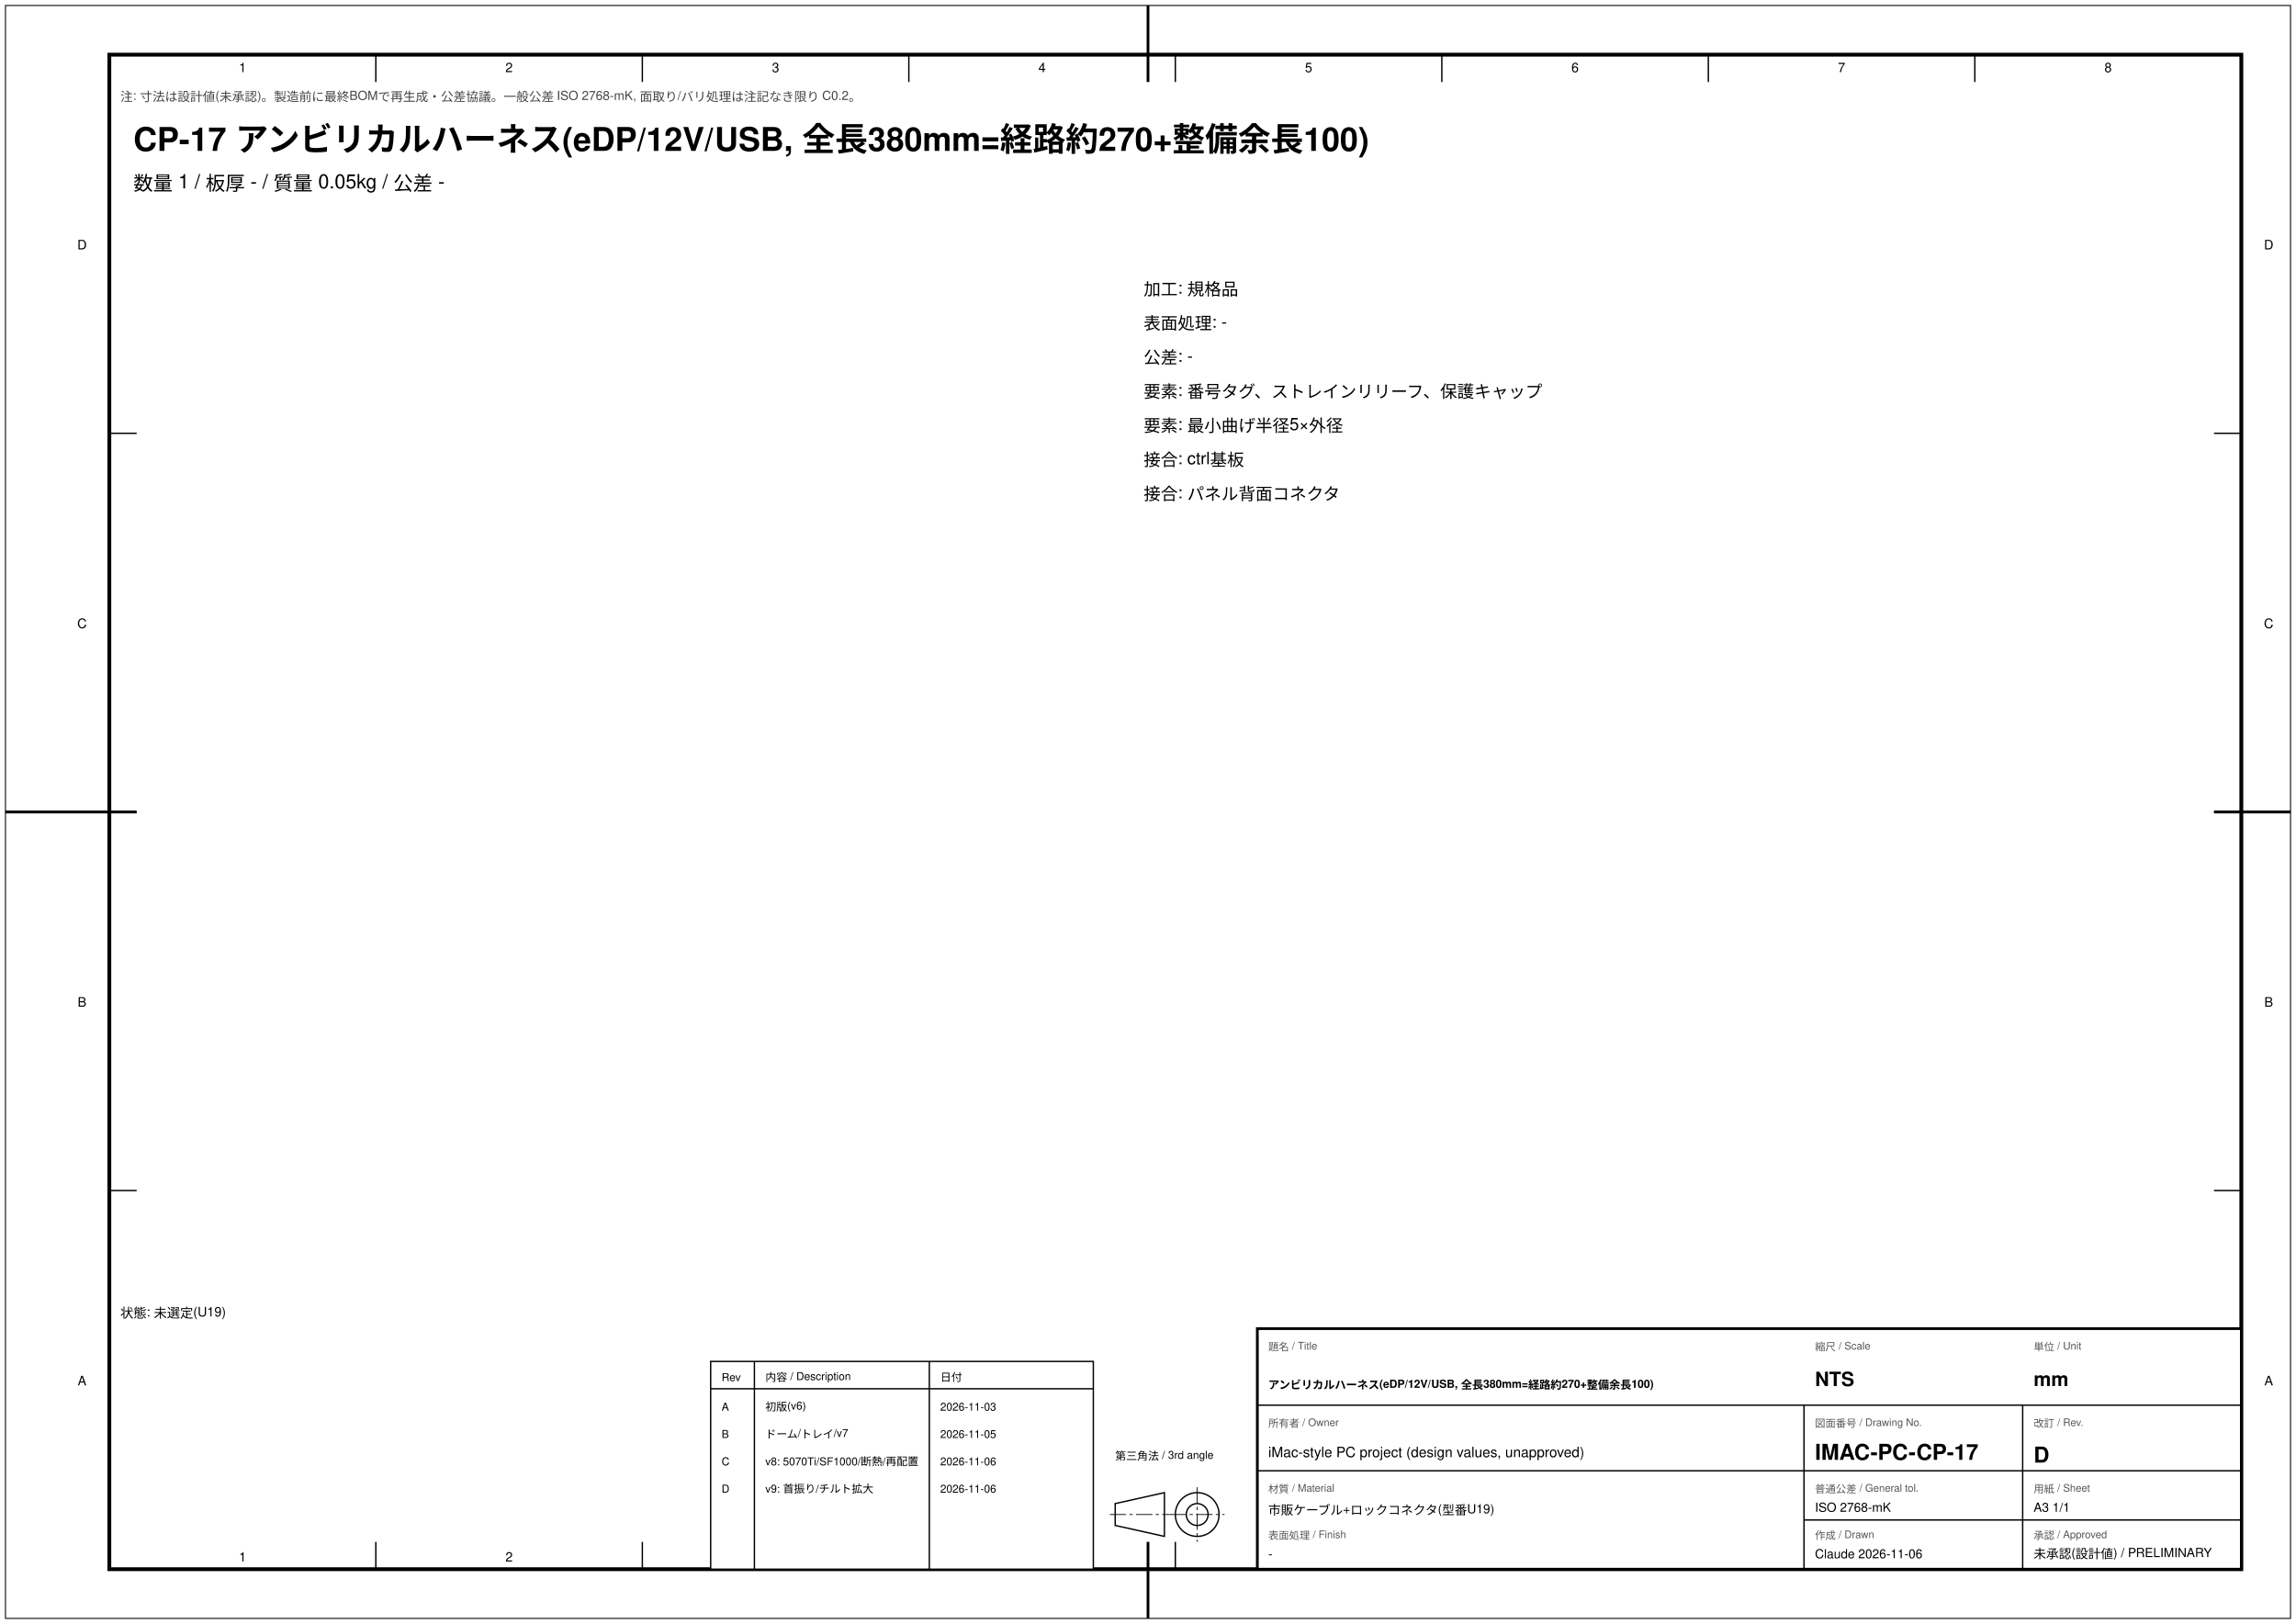
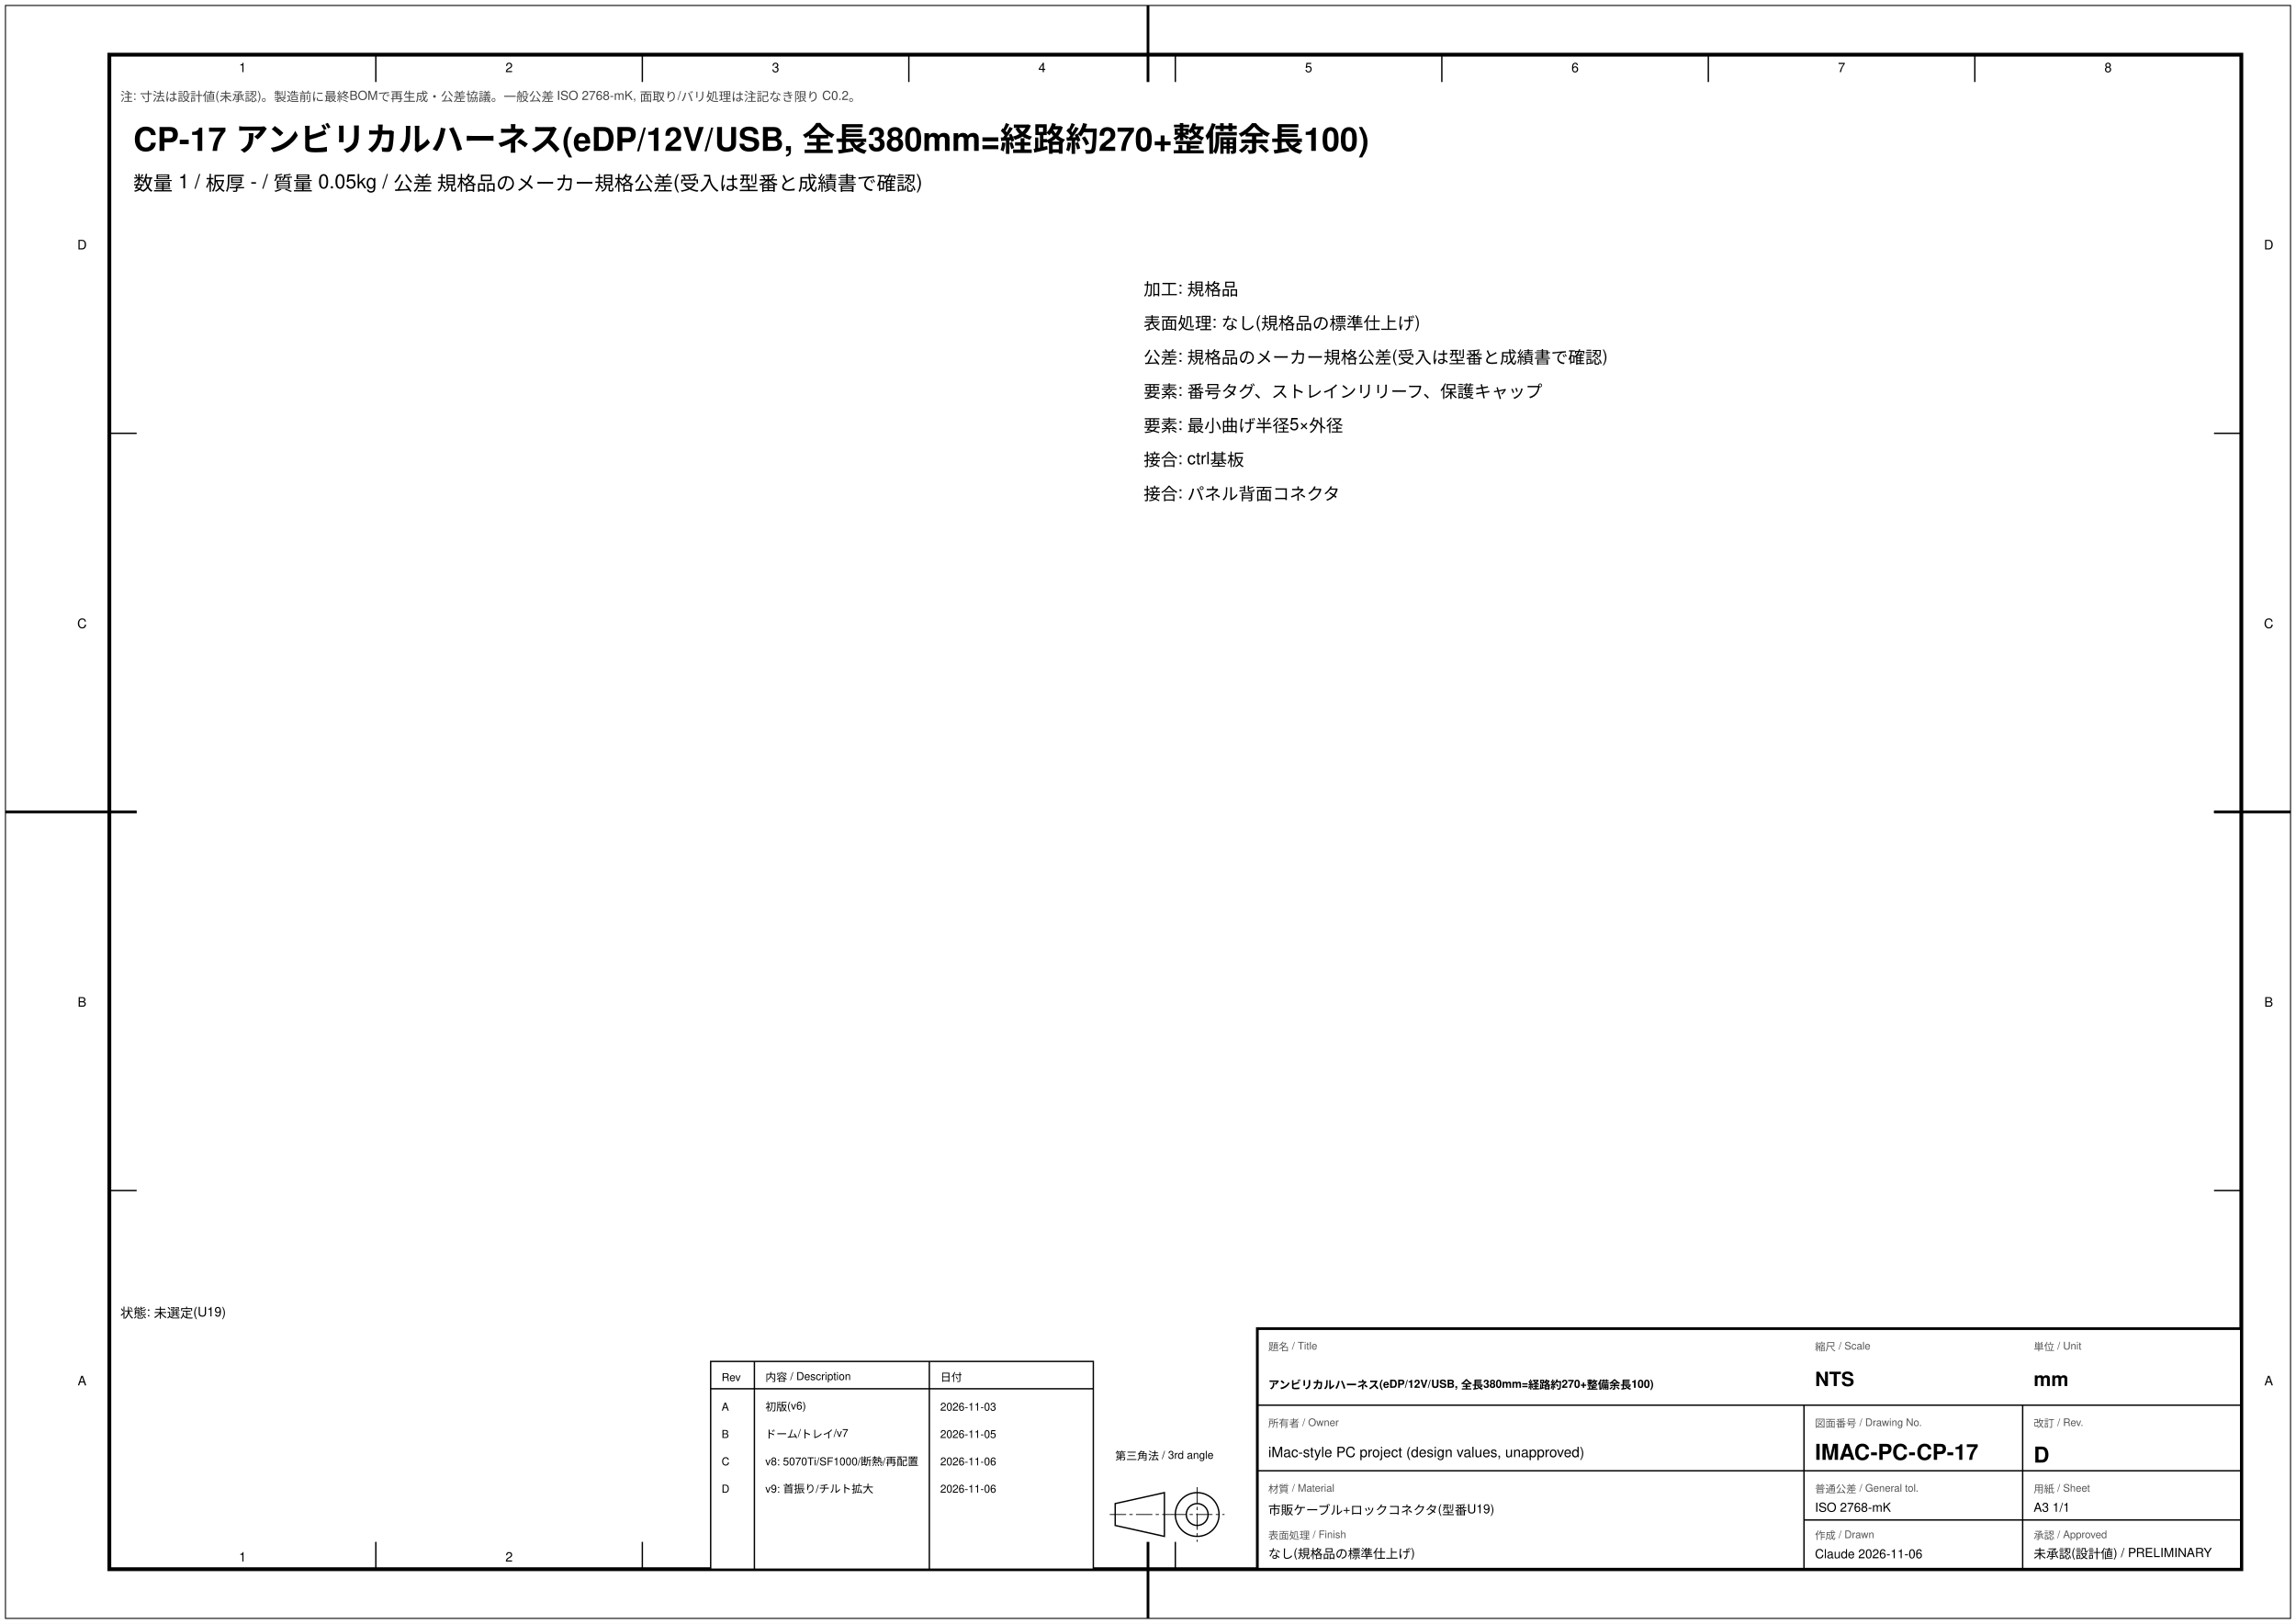
<svg xmlns="http://www.w3.org/2000/svg" viewBox="0 0 420 297" font-family="Helvetica,Arial,sans-serif">
  <defs>
    <marker id="a" markerWidth="5" markerHeight="5" refX="2.5" refY="2.5" orient="auto-start-reverse">
      <path d="M0,0 L5,2.5 L0,5 z" fill="#06c" />
    </marker>
  </defs>
  <g data-frame="1">
    <rect width="100%" height="100%" fill="#fff" />
    <rect x="1" y="1" width="418" height="295" fill="none" stroke="#000" stroke-width=".18" />
    <rect x="20" y="10" width="390" height="277" fill="none" stroke="#000" stroke-width=".7" />
    <line x1="68.75" y1="10" x2="68.75" y2="15" stroke="#000" stroke-width="0.25" />
    <line x1="68.75" y1="287" x2="68.75" y2="282" stroke="#000" stroke-width="0.25" />
    <text x="44.38" y="13.20" font-size="2.4" text-anchor="middle" font-weight="normal" fill="#000">1</text>
    <text x="44.38" y="285.60" font-size="2.4" text-anchor="middle" font-weight="normal" fill="#000">1</text>
    <line x1="117.5" y1="10" x2="117.5" y2="15" stroke="#000" stroke-width="0.25" />
    <line x1="117.5" y1="287" x2="117.5" y2="282" stroke="#000" stroke-width="0.25" />
    <text x="93.12" y="13.20" font-size="2.4" text-anchor="middle" font-weight="normal" fill="#000">2</text>
    <text x="93.12" y="285.60" font-size="2.4" text-anchor="middle" font-weight="normal" fill="#000">2</text>
    <line x1="166.25" y1="10" x2="166.25" y2="15" stroke="#000" stroke-width="0.25" />
    <line x1="166.25" y1="287" x2="166.25" y2="282" stroke="#000" stroke-width="0.25" />
    <text x="141.88" y="13.20" font-size="2.4" text-anchor="middle" font-weight="normal" fill="#000">3</text>
    <text x="141.88" y="285.60" font-size="2.4" text-anchor="middle" font-weight="normal" fill="#000">3</text>
    <line x1="215.0" y1="10" x2="215.0" y2="15" stroke="#000" stroke-width="0.25" />
    <line x1="215.0" y1="287" x2="215.0" y2="282" stroke="#000" stroke-width="0.25" />
    <text x="190.62" y="13.20" font-size="2.4" text-anchor="middle" font-weight="normal" fill="#000">4</text>
    <text x="190.62" y="285.60" font-size="2.4" text-anchor="middle" font-weight="normal" fill="#000">4</text>
    <line x1="263.75" y1="10" x2="263.75" y2="15" stroke="#000" stroke-width="0.25" />
    <line x1="263.75" y1="287" x2="263.75" y2="282" stroke="#000" stroke-width="0.25" />
    <text x="239.38" y="13.20" font-size="2.4" text-anchor="middle" font-weight="normal" fill="#000">5</text>
    <text x="239.38" y="285.60" font-size="2.4" text-anchor="middle" font-weight="normal" fill="#000">5</text>
    <line x1="312.5" y1="10" x2="312.5" y2="15" stroke="#000" stroke-width="0.25" />
    <line x1="312.5" y1="287" x2="312.5" y2="282" stroke="#000" stroke-width="0.25" />
    <text x="288.12" y="13.20" font-size="2.4" text-anchor="middle" font-weight="normal" fill="#000">6</text>
    <text x="288.12" y="285.60" font-size="2.4" text-anchor="middle" font-weight="normal" fill="#000">6</text>
    <line x1="361.25" y1="10" x2="361.25" y2="15" stroke="#000" stroke-width="0.25" />
    <line x1="361.25" y1="287" x2="361.25" y2="282" stroke="#000" stroke-width="0.25" />
    <text x="336.88" y="13.20" font-size="2.4" text-anchor="middle" font-weight="normal" fill="#000">7</text>
    <text x="336.88" y="285.60" font-size="2.4" text-anchor="middle" font-weight="normal" fill="#000">7</text>
    <text x="385.62" y="13.20" font-size="2.4" text-anchor="middle" font-weight="normal" fill="#000">8</text>
    <text x="385.62" y="285.60" font-size="2.4" text-anchor="middle" font-weight="normal" fill="#000">8</text>
    <line x1="20" y1="79.25" x2="25" y2="79.25" stroke="#000" stroke-width="0.25" />
    <line x1="410" y1="79.25" x2="405" y2="79.25" stroke="#000" stroke-width="0.25" />
    <line x1="20" y1="148.5" x2="25" y2="148.5" stroke="#000" stroke-width="0.25" />
    <line x1="410" y1="148.5" x2="405" y2="148.5" stroke="#000" stroke-width="0.25" />
    <line x1="20" y1="217.75" x2="25" y2="217.75" stroke="#000" stroke-width="0.25" />
    <line x1="410" y1="217.75" x2="405" y2="217.75" stroke="#000" stroke-width="0.25" />
    <text x="15.00" y="45.62" font-size="2.4" text-anchor="middle" font-weight="normal" fill="#000">D</text>
    <text x="415.00" y="45.62" font-size="2.4" text-anchor="middle" font-weight="normal" fill="#000">D</text>
    <text x="15.00" y="114.88" font-size="2.4" text-anchor="middle" font-weight="normal" fill="#000">C</text>
    <text x="415.00" y="114.88" font-size="2.4" text-anchor="middle" font-weight="normal" fill="#000">C</text>
    <text x="15.00" y="184.12" font-size="2.4" text-anchor="middle" font-weight="normal" fill="#000">B</text>
    <text x="415.00" y="184.12" font-size="2.4" text-anchor="middle" font-weight="normal" fill="#000">B</text>
    <text x="15.00" y="253.38" font-size="2.4" text-anchor="middle" font-weight="normal" fill="#000">A</text>
    <text x="415.00" y="253.38" font-size="2.4" text-anchor="middle" font-weight="normal" fill="#000">A</text>
    <line x1="1" y1="148.5" x2="25" y2="148.5" stroke="#000" stroke-width="0.5" />
    <line x1="405" y1="148.5" x2="419" y2="148.5" stroke="#000" stroke-width="0.5" />
    <line x1="210.0" y1="1" x2="210.0" y2="15" stroke="#000" stroke-width="0.5" />
    <line x1="210.0" y1="282" x2="210.0" y2="296" stroke="#000" stroke-width="0.5" />
    <rect x="230" y="243" width="180" height="44" fill="#fff" stroke="#000" stroke-width=".5" />
    <line x1="230" y1="257" x2="410" y2="257" stroke="#000" stroke-width="0.25" />
    <line x1="230" y1="269" x2="410" y2="269" stroke="#000" stroke-width="0.25" />
    <line x1="330" y1="257" x2="330" y2="287" stroke="#000" stroke-width="0.25" />
    <line x1="370" y1="257" x2="370" y2="287" stroke="#000" stroke-width="0.25" />
    <line x1="330" y1="278" x2="410" y2="278" stroke="#000" stroke-width="0.25" />
    <text x="232.00" y="247.00" font-size="1.9" text-anchor="start" font-weight="normal" fill="#555">題名 / Title</text>
    <text x="232.00" y="254.00" font-size="2.04" text-anchor="start" font-weight="bold" fill="#000">アンビリカルハーネス(eDP/12V/USB, 全長380mm=経路約270+整備余長100)</text>
    <text x="232.00" y="261.00" font-size="1.9" text-anchor="start" font-weight="normal" fill="#555">所有者 / Owner</text>
    <text x="232.00" y="266.50" font-size="2.6" text-anchor="start" font-weight="normal" fill="#000">iMac-style PC project (design values, unapproved)</text>
    <text x="232.00" y="273.00" font-size="1.9" text-anchor="start" font-weight="normal" fill="#555">材質 / Material</text>
    <text x="232.00" y="277.00" font-size="2.3" text-anchor="start" font-weight="normal" fill="#000">市販ケーブル+ロックコネクタ(型番U19)</text>
    <text x="232.00" y="281.50" font-size="1.9" text-anchor="start" font-weight="normal" fill="#555">表面処理 / Finish</text>
-     <text x="232.00" y="285.00" font-size="2.3" text-anchor="start" font-weight="normal" fill="#000">-</text>
+     <text x="232.00" y="285.00" font-size="2.3" text-anchor="start" font-weight="normal" fill="#000">なし(規格品の標準仕上げ)</text>
    <text x="332.00" y="261.00" font-size="1.9" text-anchor="start" font-weight="normal" fill="#555">図面番号 / Drawing No.</text>
    <text x="332.00" y="267.00" font-size="4.0" text-anchor="start" font-weight="bold" fill="#000">IMAC-PC-CP-17</text>
    <text x="332.00" y="273.00" font-size="1.9" text-anchor="start" font-weight="normal" fill="#555">普通公差 / General tol.</text>
    <text x="332.00" y="276.50" font-size="2.3" text-anchor="start" font-weight="normal" fill="#000">ISO 2768-mK</text>
    <text x="372.00" y="261.00" font-size="1.9" text-anchor="start" font-weight="normal" fill="#555">改訂 / Rev.</text>
    <text x="372.00" y="267.50" font-size="4.0" text-anchor="start" font-weight="bold" fill="#000">D</text>
    <text x="372.00" y="273.00" font-size="1.9" text-anchor="start" font-weight="normal" fill="#555">用紙 / Sheet</text>
    <text x="372.00" y="276.50" font-size="2.3" text-anchor="start" font-weight="normal" fill="#000">A3  1/1</text>
    <text x="332.00" y="247.00" font-size="1.9" text-anchor="start" font-weight="normal" fill="#555">縮尺 / Scale</text>
    <text x="332.00" y="253.50" font-size="3.6" text-anchor="start" font-weight="bold" fill="#000">NTS</text>
    <text x="372.00" y="247.00" font-size="1.9" text-anchor="start" font-weight="normal" fill="#555">単位 / Unit</text>
    <text x="372.00" y="253.50" font-size="3.6" text-anchor="start" font-weight="bold" fill="#000">mm</text>
    <text x="332.00" y="281.50" font-size="1.9" text-anchor="start" font-weight="normal" fill="#555">作成 / Drawn</text>
    <text x="332.00" y="285.00" font-size="2.3" text-anchor="start" font-weight="normal" fill="#000">Claude 2026-11-06</text>
    <text x="372.00" y="281.50" font-size="1.9" text-anchor="start" font-weight="normal" fill="#555">承認 / Approved</text>
    <text x="372.00" y="285.00" font-size="2.3" text-anchor="start" font-weight="normal" fill="#000">未承認(設計値) / PRELIMINARY</text>
    <g transform="translate(204,273)" stroke="#000" stroke-width=".25" fill="none">
      <path d="M0,2 L9,0 L9,8 L0,6 Z" />
      <line x1="-1" y1="4" x2="10" y2="4" stroke="#000" stroke-width="0.15" stroke-dasharray="3,0.6,0.6,0.6" />
      <circle cx="15" cy="4" r="4" />
      <circle cx="15" cy="4" r="2" />
      <line x1="10" y1="4" x2="20" y2="4" stroke="#000" stroke-width="0.15" stroke-dasharray="3,0.6,0.6,0.6" />
      <line x1="15" y1="-1" x2="15" y2="9" stroke="#000" stroke-width="0.15" stroke-dasharray="3,0.6,0.6,0.6" />
    </g>
    <text x="204.00" y="267.00" font-size="2.0" text-anchor="start" font-weight="normal" fill="#000">第三角法 / 3rd angle</text>
    <rect x="130" y="249" width="70" height="38" fill="#fff" stroke="#000" stroke-width=".25" />
    <line x1="130" y1="254" x2="200" y2="254" stroke="#000" stroke-width="0.25" />
    <line x1="138" y1="249" x2="138" y2="287" stroke="#000" stroke-width="0.25" />
    <line x1="170" y1="249" x2="170" y2="287" stroke="#000" stroke-width="0.25" />
    <text x="132.00" y="252.60" font-size="2.0" text-anchor="start" font-weight="normal" fill="#000">Rev</text>
    <text x="140.00" y="252.60" font-size="2.0" text-anchor="start" font-weight="normal" fill="#000">内容 / Description</text>
    <text x="172.00" y="252.60" font-size="2.0" text-anchor="start" font-weight="normal" fill="#000">日付</text>
    <text x="132.00" y="258.00" font-size="2.0" text-anchor="start" font-weight="normal" fill="#000">A</text>
    <text x="140.00" y="258.00" font-size="2.0" text-anchor="start" font-weight="normal" fill="#000">初版(v6)</text>
    <text x="172.00" y="258.00" font-size="2.0" text-anchor="start" font-weight="normal" fill="#000">2026-11-03</text>
    <text x="132.00" y="263.00" font-size="2.0" text-anchor="start" font-weight="normal" fill="#000">B</text>
    <text x="140.00" y="263.00" font-size="2.0" text-anchor="start" font-weight="normal" fill="#000">ドーム/トレイ/v7</text>
    <text x="172.00" y="263.00" font-size="2.0" text-anchor="start" font-weight="normal" fill="#000">2026-11-05</text>
    <text x="132.00" y="268.00" font-size="2.0" text-anchor="start" font-weight="normal" fill="#000">C</text>
    <text x="140.00" y="268.00" font-size="2.0" text-anchor="start" font-weight="normal" fill="#000">v8: 5070Ti/SF1000/断熱/再配置</text>
    <text x="172.00" y="268.00" font-size="2.0" text-anchor="start" font-weight="normal" fill="#000">2026-11-06</text>
    <text x="132.00" y="273.00" font-size="2.0" text-anchor="start" font-weight="normal" fill="#000">D</text>
    <text x="140.00" y="273.00" font-size="2.0" text-anchor="start" font-weight="normal" fill="#000">v9: 首振り/チルト拡大</text>
    <text x="172.00" y="273.00" font-size="2.0" text-anchor="start" font-weight="normal" fill="#000">2026-11-06</text>
    <text x="22.00" y="241.00" font-size="2.4" text-anchor="start" font-weight="normal" fill="#000">状態: 未選定(U19)</text>
    <text x="22.00" y="18.50" font-size="2.3" text-anchor="start" font-weight="normal" fill="#444">注: 寸法は設計値(未承認)。製造前に最終BOMで再生成・公差協議。一般公差 ISO 2768-mK, 面取り/バリ処理は注記なき限り C0.2。</text>
  </g>
  <g transform="translate(22,18) scale(1.2)">
    <text x="2" y="8" font-size="5" font-weight="bold">CP-17 アンビリカルハーネス(eDP/12V/USB, 全長380mm=経路約270+整備余長100)</text>
-     <text x="2" y="14" font-size="3">数量 1 / 板厚 - / 質量 0.05kg / 公差 -</text>
+     <text x="2" y="14" font-size="3">数量 1 / 板厚 - / 質量 0.05kg / 公差 規格品のメーカー規格公差(受入は型番と成績書で確認)</text>
    <text x="156" y="30" font-size="2.6">加工: 規格品</text>
-     <text x="156" y="35.2" font-size="2.6">表面処理: -</text>
-     <text x="156" y="40.4" font-size="2.6">公差: -</text>
+     <text x="156" y="35.2" font-size="2.6">表面処理: なし(規格品の標準仕上げ)</text>
+     <text x="156" y="40.4" font-size="2.6">公差: 規格品のメーカー規格公差(受入は型番と成績書で確認)</text>
    <text x="156" y="45.6" font-size="2.6">要素: 番号タグ、ストレインリリーフ、保護キャップ</text>
    <text x="156" y="50.8" font-size="2.6">要素: 最小曲げ半径5×外径</text>
    <text x="156" y="56" font-size="2.6">接合: ctrl基板</text>
    <text x="156" y="61.2" font-size="2.6">接合: パネル背面コネクタ</text>
  </g>
</svg>
